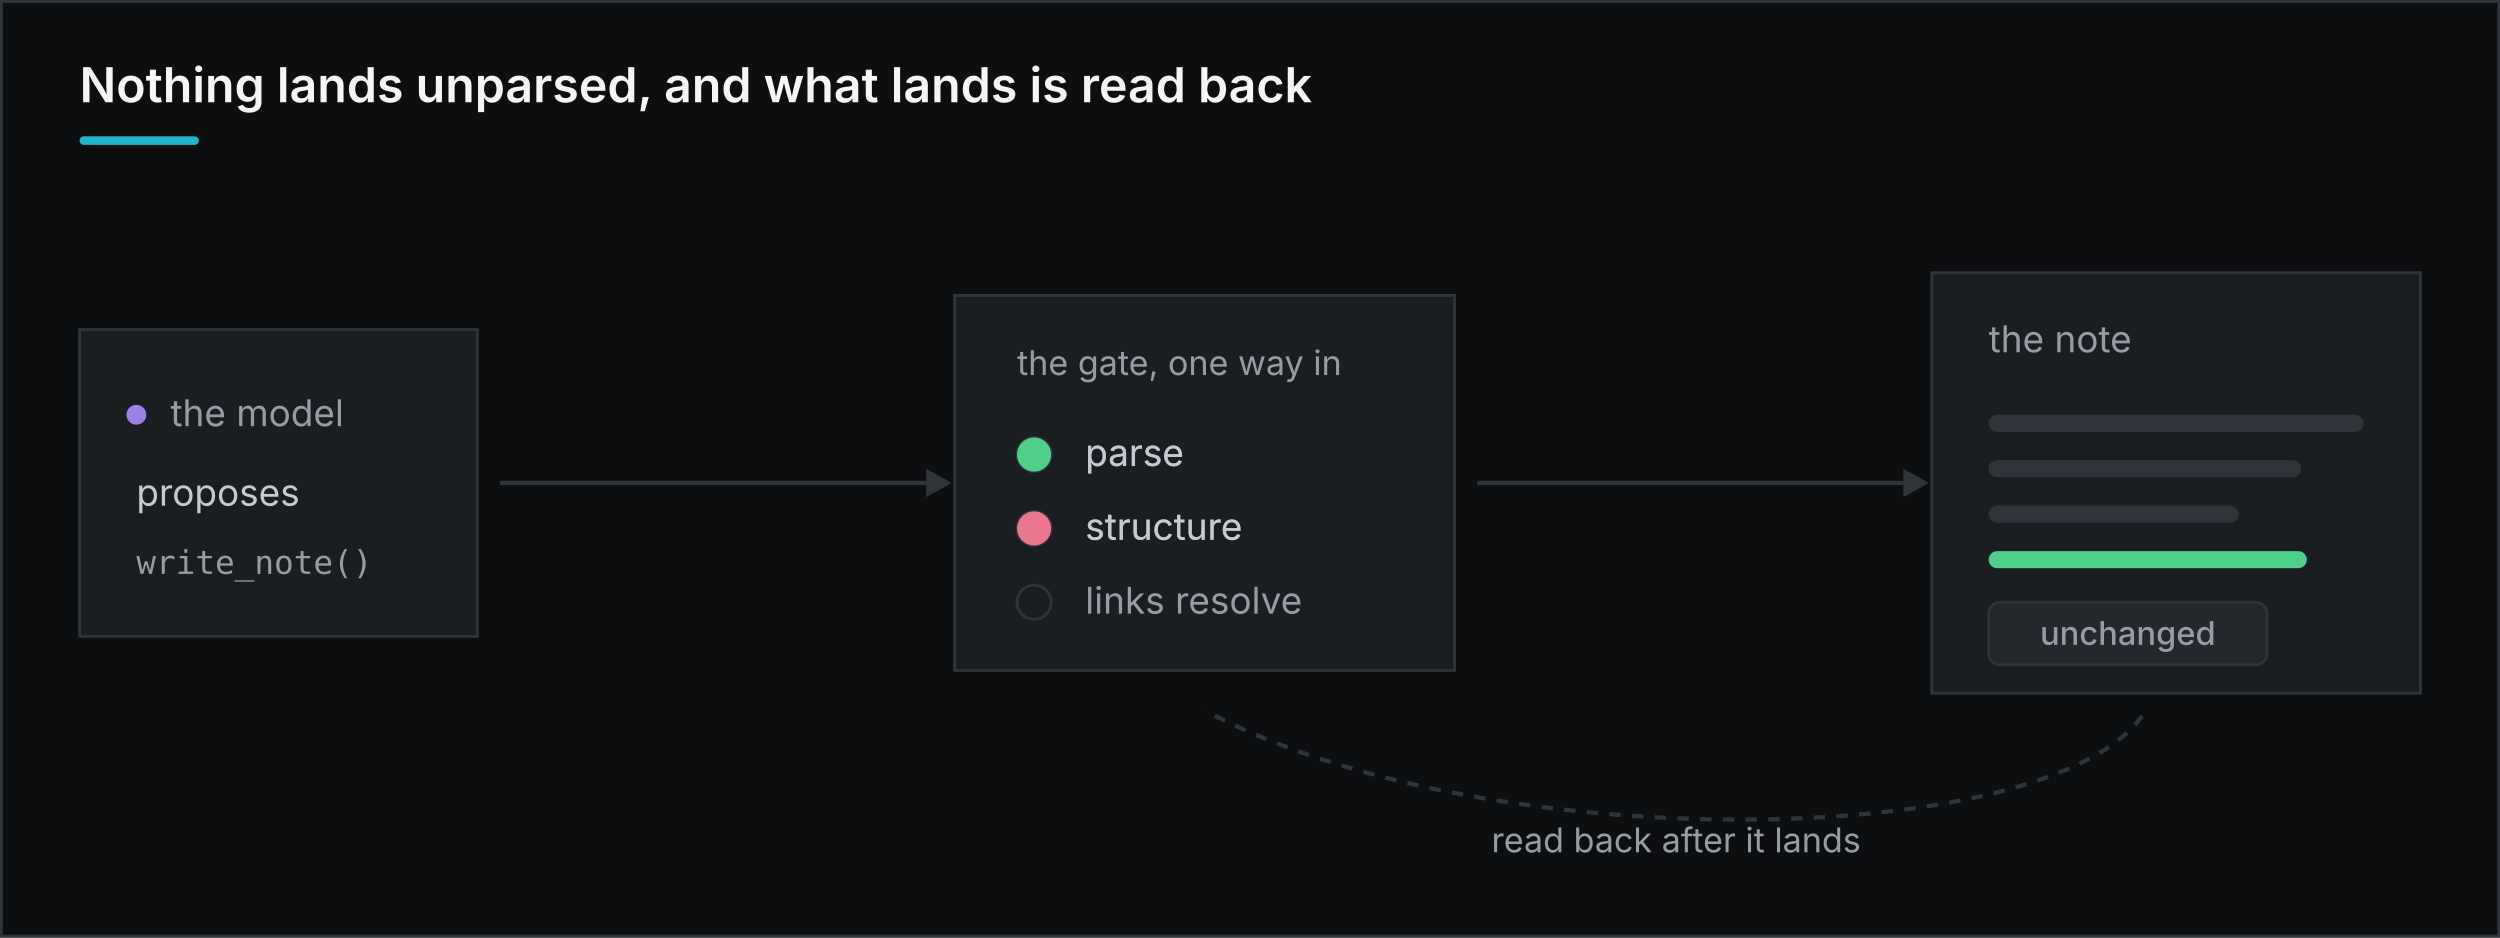
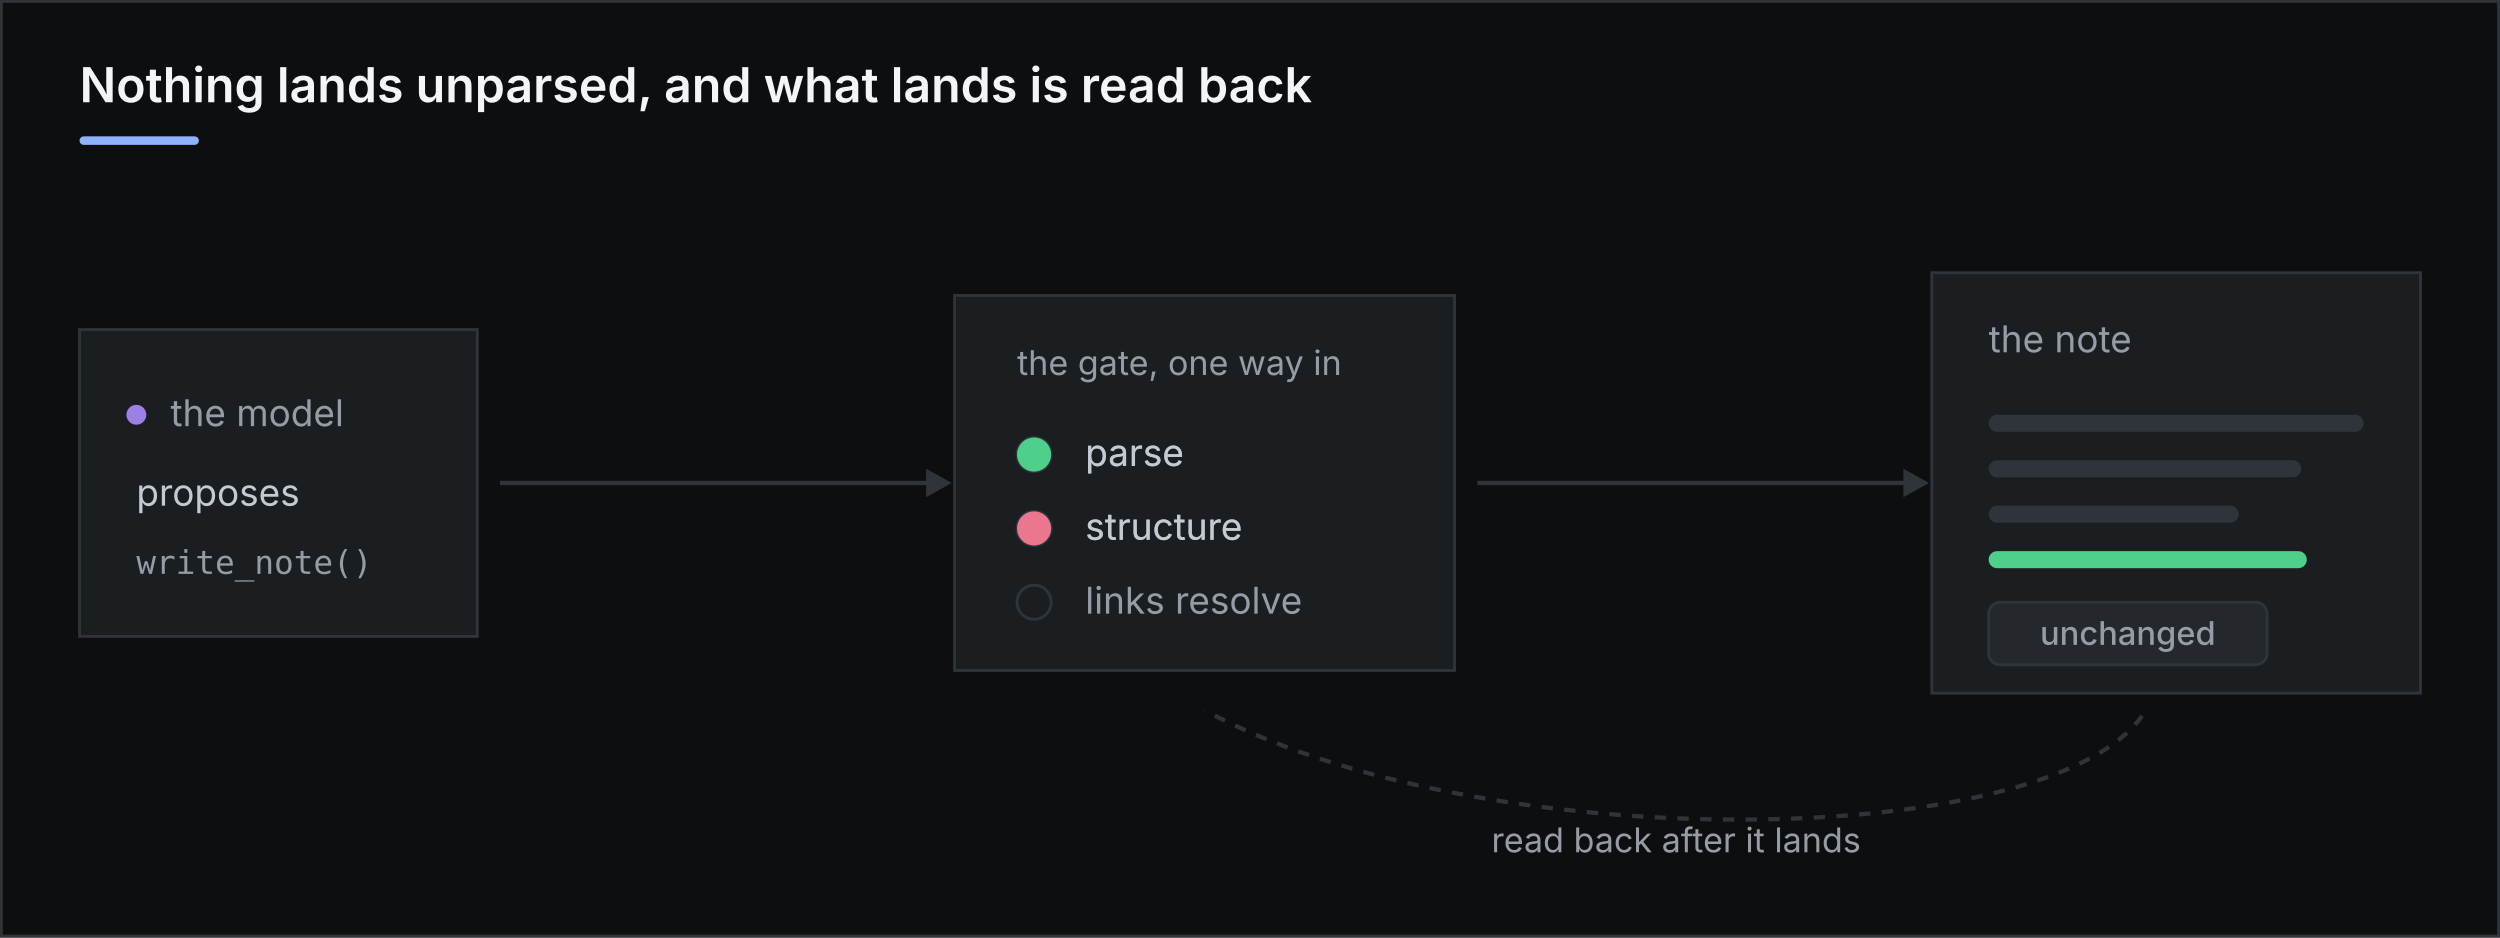
<svg xmlns="http://www.w3.org/2000/svg" viewBox="0 0 880 330" width="880" height="330" role="img" aria-label="An edit proposed by the model is checked by the gate, lands in the note and is read back. A second edit fails the structural check and is sent back, leaving the note untouched." font-family="Archivo, Inter, system-ui, -apple-system, 'Segoe UI', sans-serif">
  <rect width="880" height="330" fill="#0D0E0F" />
  <rect x="0.5" y="0.5" width="879" height="329" fill="none" stroke="#2F343A" />
  <text x="28" y="36" font-size="17" fill="#F4F5F7" font-family="Archivo, Inter, system-ui, -apple-system, 'Segoe UI', sans-serif" font-weight="600" text-anchor="start">Nothing lands unparsed, and what lands is read back</text>
-   <rect x="28" y="48" width="42" height="3" rx="1.5" fill="#22B4CC" />
+   <rect x="28" y="48" width="42" height="3" rx="1.5" fill="#8DB3FF" />
  <rect x="28" y="116" width="140" height="108" rx="0" fill="#1B1E21" stroke="#2F343A" stroke-width="1" />
  <circle cx="48" cy="146" r="3.5" fill="#9C80E5" />
  <text x="60" y="150" font-size="13" fill="#969CA6" font-family="Archivo, Inter, system-ui, -apple-system, 'Segoe UI', sans-serif" font-weight="400" text-anchor="start">the model</text>
  <text x="48" y="178" font-size="13" fill="#C5CAD2" font-family="Archivo, Inter, system-ui, -apple-system, 'Segoe UI', sans-serif" font-weight="400" text-anchor="start">proposes</text>
  <text x="48" y="202" font-size="11.5" fill="#969CA6" font-family="'Martian Mono', ui-monospace, SFMono-Regular, Menlo, monospace" font-weight="400" text-anchor="start">write_note()</text>
  <rect x="336" y="104" width="176" height="132" rx="0" fill="#1B1E21" stroke="#2F343A" stroke-width="1" />
  <text x="358" y="132" font-size="12" fill="#969CA6" font-family="Archivo, Inter, system-ui, -apple-system, 'Segoe UI', sans-serif" font-weight="400" text-anchor="start">the gate, one way in</text>
  <circle cx="364" cy="160" r="6" fill="none" stroke="#2F343A" />
  <text x="382" y="164" font-size="13" fill="#969CA6" font-family="Archivo, Inter, system-ui, -apple-system, 'Segoe UI', sans-serif" font-weight="400" text-anchor="start">parse</text>
  <circle cx="364" cy="186" r="6" fill="none" stroke="#2F343A" />
  <text x="382" y="190" font-size="13" fill="#969CA6" font-family="Archivo, Inter, system-ui, -apple-system, 'Segoe UI', sans-serif" font-weight="400" text-anchor="start">structure</text>
  <circle cx="364" cy="212" r="6" fill="none" stroke="#2F343A" />
  <text x="382" y="216" font-size="13" fill="#969CA6" font-family="Archivo, Inter, system-ui, -apple-system, 'Segoe UI', sans-serif" font-weight="400" text-anchor="start">links resolve</text>
  <rect x="680" y="96" width="172" height="148" rx="0" fill="#1B1E21" stroke="#2F343A" stroke-width="1" />
  <text x="700" y="124" font-size="13" fill="#969CA6" font-family="Archivo, Inter, system-ui, -apple-system, 'Segoe UI', sans-serif" font-weight="400" text-anchor="start">the note</text>
  <rect x="700" y="146" width="132" height="6" rx="3" fill="#2F343A" />
  <rect x="700" y="162" width="110" height="6" rx="3" fill="#2F343A" />
  <rect x="700" y="178" width="88" height="6" rx="3" fill="#2F343A" />
  <path d="M176 170 L327 170" stroke="#2F343A" stroke-width="1.5" fill="none" />
  <path d="M326 165 L335 170 L326 175 Z" fill="#2F343A" />
  <path d="M520 170 L671 170" stroke="#2F343A" stroke-width="1.5" fill="none" />
  <path d="M670 165 L679 170 L670 175 Z" fill="#2F343A" />
  <path d="M754 252 C 720 300, 520 302, 424 250" stroke="#2F343A" stroke-width="1.5" fill="none" stroke-dasharray="4 4" />
  <text x="590" y="300" font-size="12" fill="#969CA6" font-family="Archivo, Inter, system-ui, -apple-system, 'Segoe UI', sans-serif" font-weight="400" text-anchor="middle">read back after it lands</text>
  <g opacity="0">
    <animate attributeName="opacity" values="0;0;1;1;0;0;1;1;0;0" keyTimes="0;0.046;0.069;0.115;0.131;0.223;0.238;0.262;0.277;1" dur="13.0s" repeatCount="indefinite" />
    <g>
      <animateMotion path="M212 170 L290 170 L560 170 L640 170" calcMode="linear" rotate="0" keyPoints="0;0;0.182;0.182;0.813;1;1" keyTimes="0;0.046;0.115;0.223;0.235;0.269;1" dur="13.0s" repeatCount="indefinite" />
      <rect x="-38.0" y="-13.0" width="76" height="26" rx="4" fill="#24272B" stroke="#9C80E5" stroke-width="1.2" />
      <text x="0" y="4.5" font-size="11.5" fill="#F4F5F7" font-family="'Martian Mono', ui-monospace, SFMono-Regular, Menlo, monospace" font-weight="500" text-anchor="middle">+ 2 lines</text>
    </g>
  </g>
-   <rect x="336" y="104" width="176" height="132" fill="none" stroke="#22B4CC" opacity="0">
+   <rect x="336" y="104" width="176" height="132" fill="none" stroke="#8DB3FF" opacity="0">
    <animate attributeName="opacity" values="0;0;1;1;0;0" keyTimes="0;0.108;0.131;0.146;0.169;1" dur="13.0s" repeatCount="indefinite" />
  </rect>
-   <rect x="336" y="104" width="176" height="132" fill="none" stroke="#22B4CC" opacity="0">
+   <rect x="336" y="104" width="176" height="132" fill="none" stroke="#8DB3FF" opacity="0">
    <animate attributeName="opacity" values="0;0;1;1;0;0" keyTimes="0;0.6;0.623;0.638;0.661;1" dur="13.0s" repeatCount="indefinite" />
  </rect>
  <g opacity="0">
    <animate attributeName="opacity" values="0;0;1;1;0;0" keyTimes="0;0.139;0.162;0.477;0.5;1" dur="13.0s" repeatCount="indefinite" />
    <circle cx="364" cy="160" r="6" fill="#4FD08A" />
    <text x="382" y="164" font-size="13" fill="#C5CAD2" font-family="Archivo, Inter, system-ui, -apple-system, 'Segoe UI', sans-serif" font-weight="400" text-anchor="start">parse</text>
  </g>
  <g opacity="0">
    <animate attributeName="opacity" values="0;0;1;1;0;0" keyTimes="0;0.169;0.192;0.477;0.5;1" dur="13.0s" repeatCount="indefinite" />
    <circle cx="364" cy="186" r="6" fill="#4FD08A" />
    <text x="382" y="190" font-size="13" fill="#C5CAD2" font-family="Archivo, Inter, system-ui, -apple-system, 'Segoe UI', sans-serif" font-weight="400" text-anchor="start">structure</text>
  </g>
  <g opacity="0">
    <animate attributeName="opacity" values="0;0;1;1;0;0" keyTimes="0;0.2;0.223;0.477;0.5;1" dur="13.0s" repeatCount="indefinite" />
    <circle cx="364" cy="212" r="6" fill="#4FD08A" />
    <text x="382" y="216" font-size="13" fill="#C5CAD2" font-family="Archivo, Inter, system-ui, -apple-system, 'Segoe UI', sans-serif" font-weight="400" text-anchor="start">links resolve</text>
  </g>
  <g>
    <animate attributeName="opacity" values="1;1;0;0;1;1" keyTimes="0;0.046;0.069;0.269;0.292;1" dur="13.0s" repeatCount="indefinite" />
    <rect x="700" y="194" width="112" height="6" rx="3" fill="#4FD08A" />
  </g>
-   <circle r="4.5" fill="#22B4CC" opacity="0">
+   <circle r="4.5" fill="#8DB3FF" opacity="0">
    <animate attributeName="opacity" values="0;0;1;1;0;0" keyTimes="0;0.323;0.346;0.423;0.446;1" dur="13.0s" repeatCount="indefinite" />
    <animateMotion path="M754 252 C 720 300, 520 302, 424 250" calcMode="linear" rotate="0" keyPoints="0;0;1;1" keyTimes="0;0.331;0.415;1" dur="13.0s" repeatCount="indefinite" />
  </circle>
  <g opacity="0">
    <animate attributeName="opacity" values="0;0;1;1;0;0" keyTimes="0;0.392;0.415;0.492;0.515;1" dur="13.0s" repeatCount="indefinite" />
    <rect x="700" y="212" width="86" height="22" rx="4" fill="#24272B" stroke="#4FD08A" />
    <text x="743" y="227" font-size="11.5" fill="#4FD08A" font-family="Archivo, Inter, system-ui, -apple-system, 'Segoe UI', sans-serif" font-weight="500" text-anchor="middle">verified</text>
  </g>
  <g opacity="0">
    <animate attributeName="opacity" values="0;0;1;1;0;0" keyTimes="0;0.538;0.561;0.608;0.623;1" dur="13.0s" repeatCount="indefinite" />
    <g>
      <animateMotion path="M212 170 L290 170 L560 170 L640 170" calcMode="linear" rotate="0" keyPoints="0;0;0.182;0.182" keyTimes="0;0.538;0.608;1" dur="13.0s" repeatCount="indefinite" />
      <rect x="-38.0" y="-13.0" width="76" height="26" rx="4" fill="#24272B" stroke="#9C80E5" stroke-width="1.2" />
      <text x="0" y="4.5" font-size="11.5" fill="#F4F5F7" font-family="'Martian Mono', ui-monospace, SFMono-Regular, Menlo, monospace" font-weight="500" text-anchor="middle">+ 5 lines</text>
    </g>
  </g>
  <g>
    <animate attributeName="opacity" values="1;1;0;0;1;1" keyTimes="0;0.046;0.069;0.631;0.654;1" dur="13.0s" repeatCount="indefinite" />
    <circle cx="364" cy="160" r="6" fill="#4FD08A" />
    <text x="382" y="164" font-size="13" fill="#C5CAD2" font-family="Archivo, Inter, system-ui, -apple-system, 'Segoe UI', sans-serif" font-weight="400" text-anchor="start">parse</text>
  </g>
  <g>
    <animate attributeName="opacity" values="1;1;0;0;1;1" keyTimes="0;0.046;0.069;0.661;0.685;1" dur="13.0s" repeatCount="indefinite" />
    <circle cx="364" cy="186" r="6" fill="#EB778E" />
    <text x="382" y="190" font-size="13" fill="#C5CAD2" font-family="Archivo, Inter, system-ui, -apple-system, 'Segoe UI', sans-serif" font-weight="400" text-anchor="start">structure</text>
  </g>
  <g opacity="0">
    <animate attributeName="opacity" values="0;0;1;1;0;0" keyTimes="0;0.692;0.715;0.862;0.885;1" dur="13.0s" repeatCount="indefinite" />
    <g>
      <animateMotion path="M290 170 L212 170" calcMode="linear" rotate="0" keyPoints="0;0;1;1" keyTimes="0;0.7;0.761;1" dur="13.0s" repeatCount="indefinite" />
      <rect x="-48.0" y="-13.0" width="96" height="26" rx="4" fill="#24272B" stroke="#EB778E" stroke-width="1.2" />
      <text x="0" y="4.5" font-size="11.5" fill="#EB778E" font-family="Archivo, Inter, system-ui, -apple-system, 'Segoe UI', sans-serif" font-weight="500" text-anchor="middle">sent back</text>
    </g>
  </g>
  <g>
    <animate attributeName="opacity" values="1;1;0;0;1;1" keyTimes="0;0.046;0.069;0.661;0.685;1" dur="13.0s" repeatCount="indefinite" />
    <rect x="700" y="212" width="98" height="22" rx="4" fill="#24272B" stroke="#2F343A" />
    <text x="749" y="227" font-size="11.5" fill="#969CA6" font-family="Archivo, Inter, system-ui, -apple-system, 'Segoe UI', sans-serif" font-weight="500" text-anchor="middle">unchanged</text>
  </g>
</svg>
